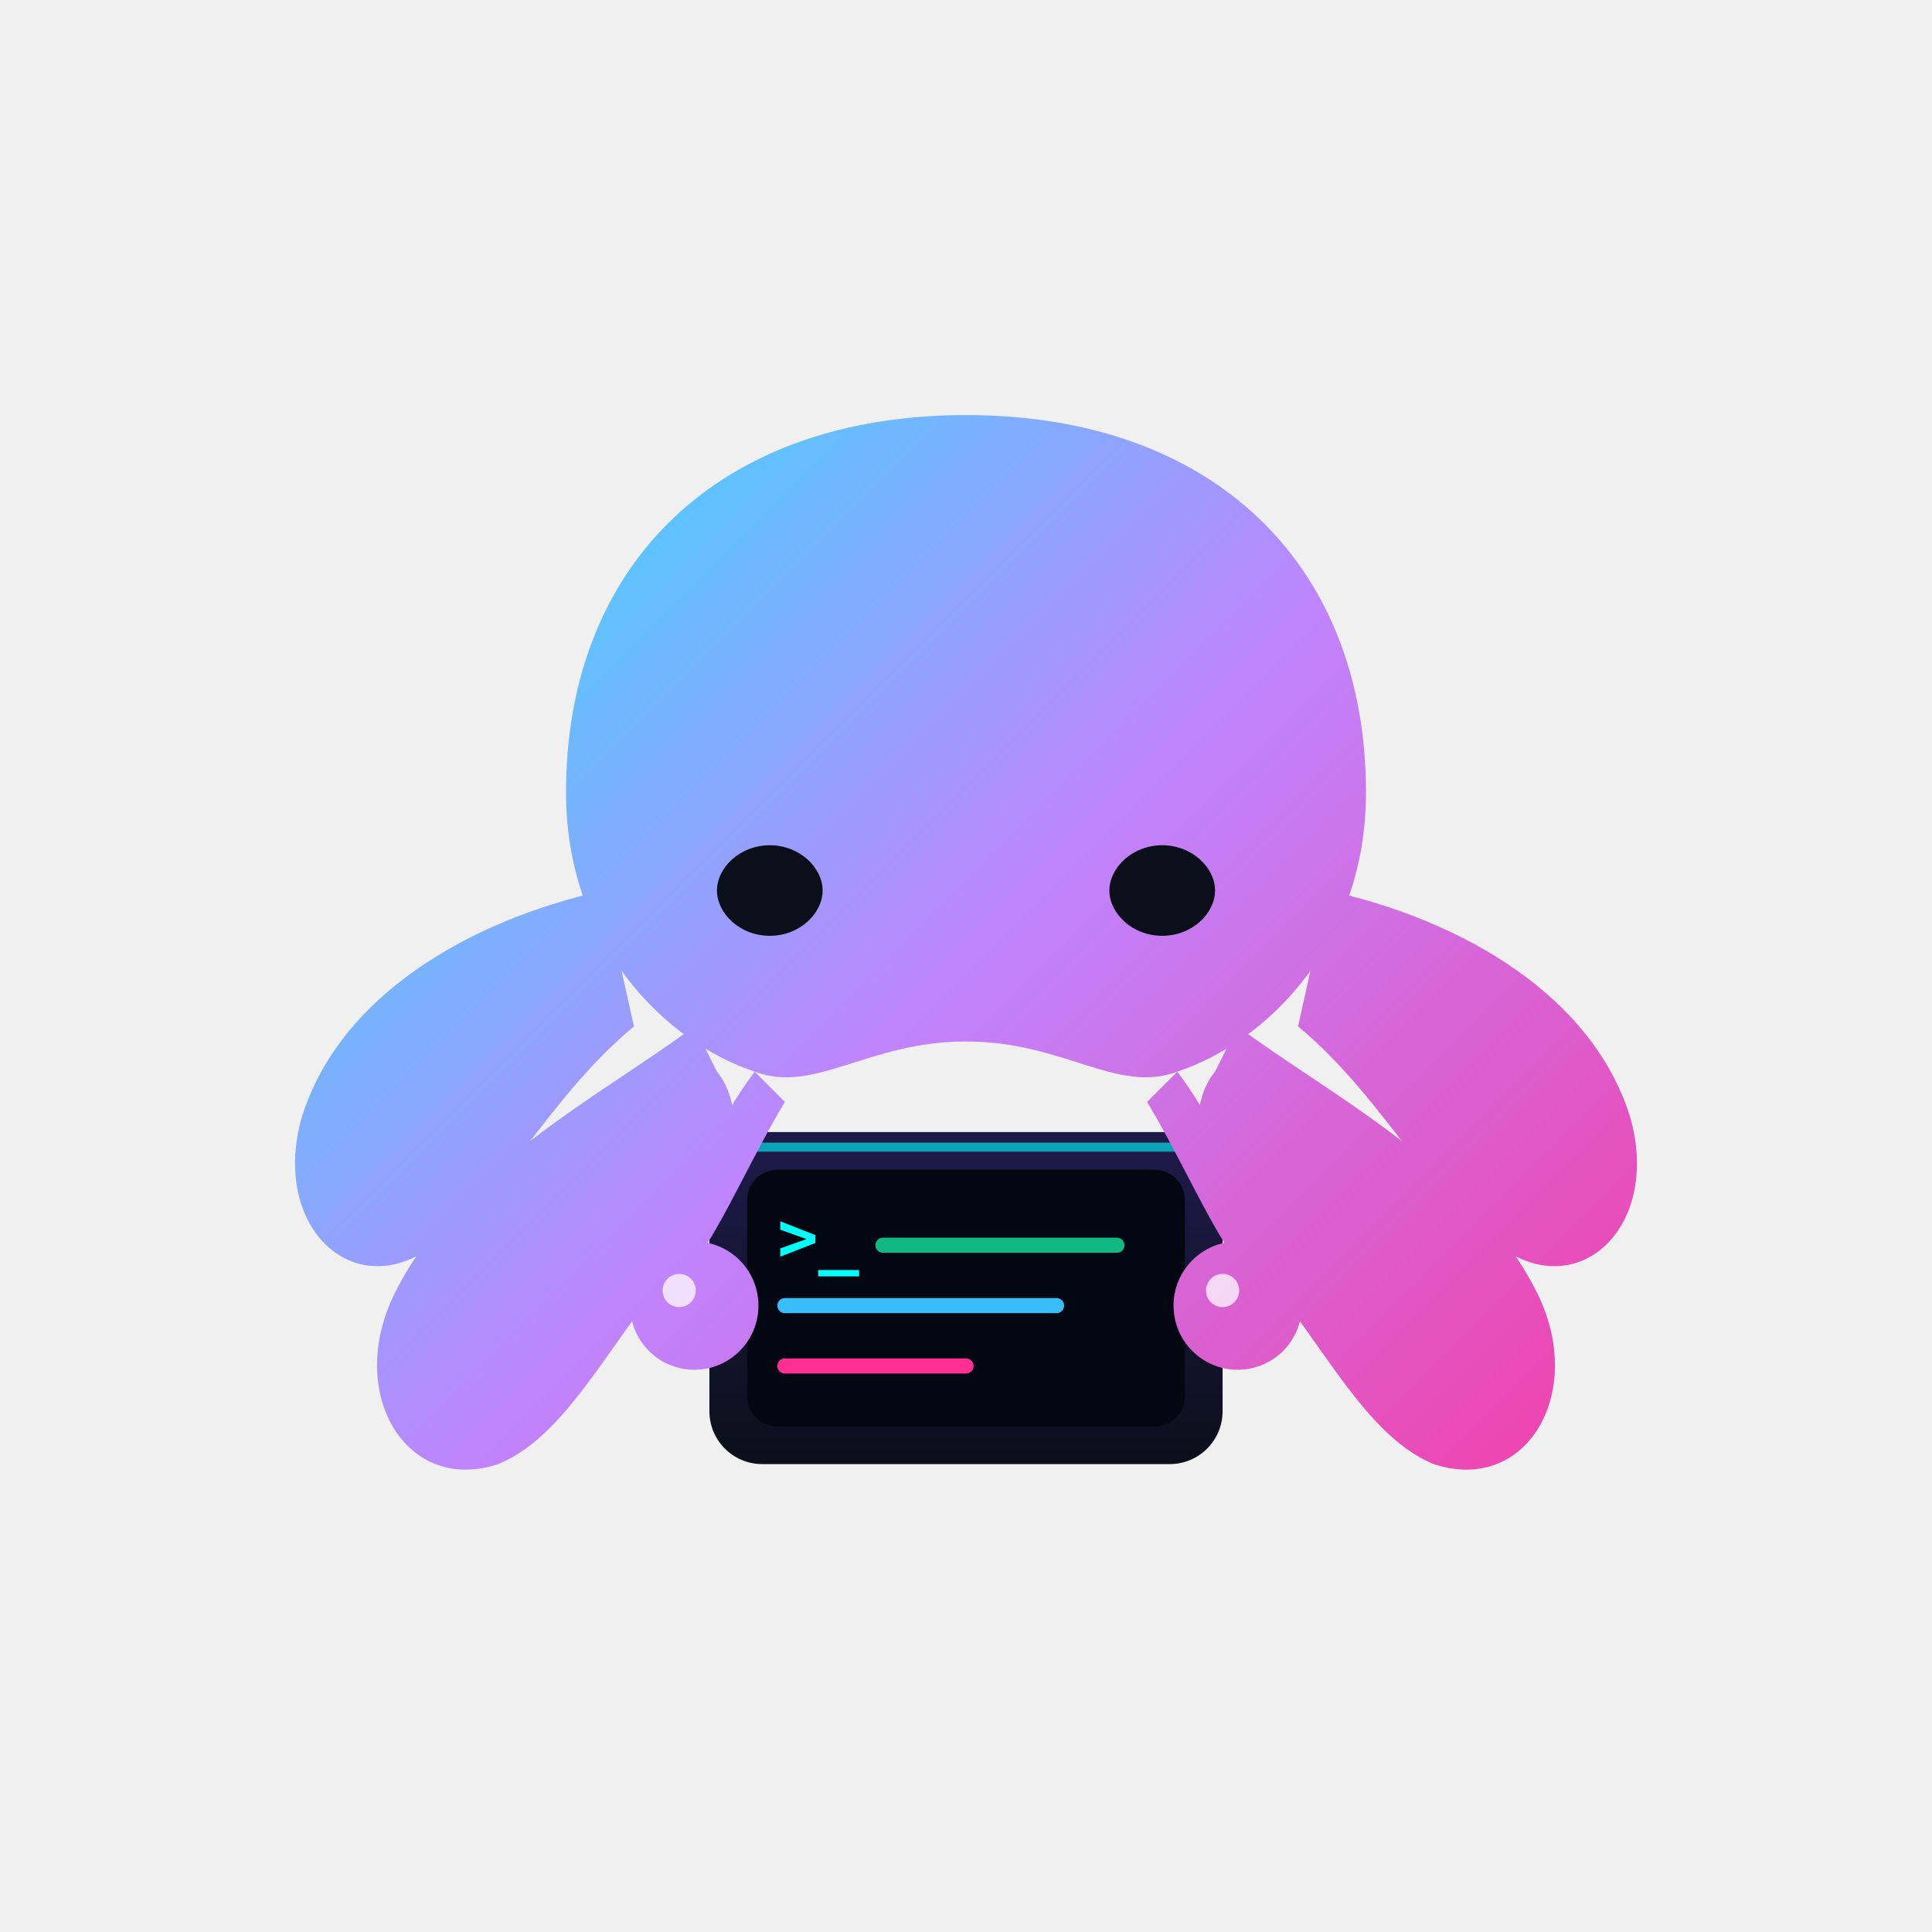
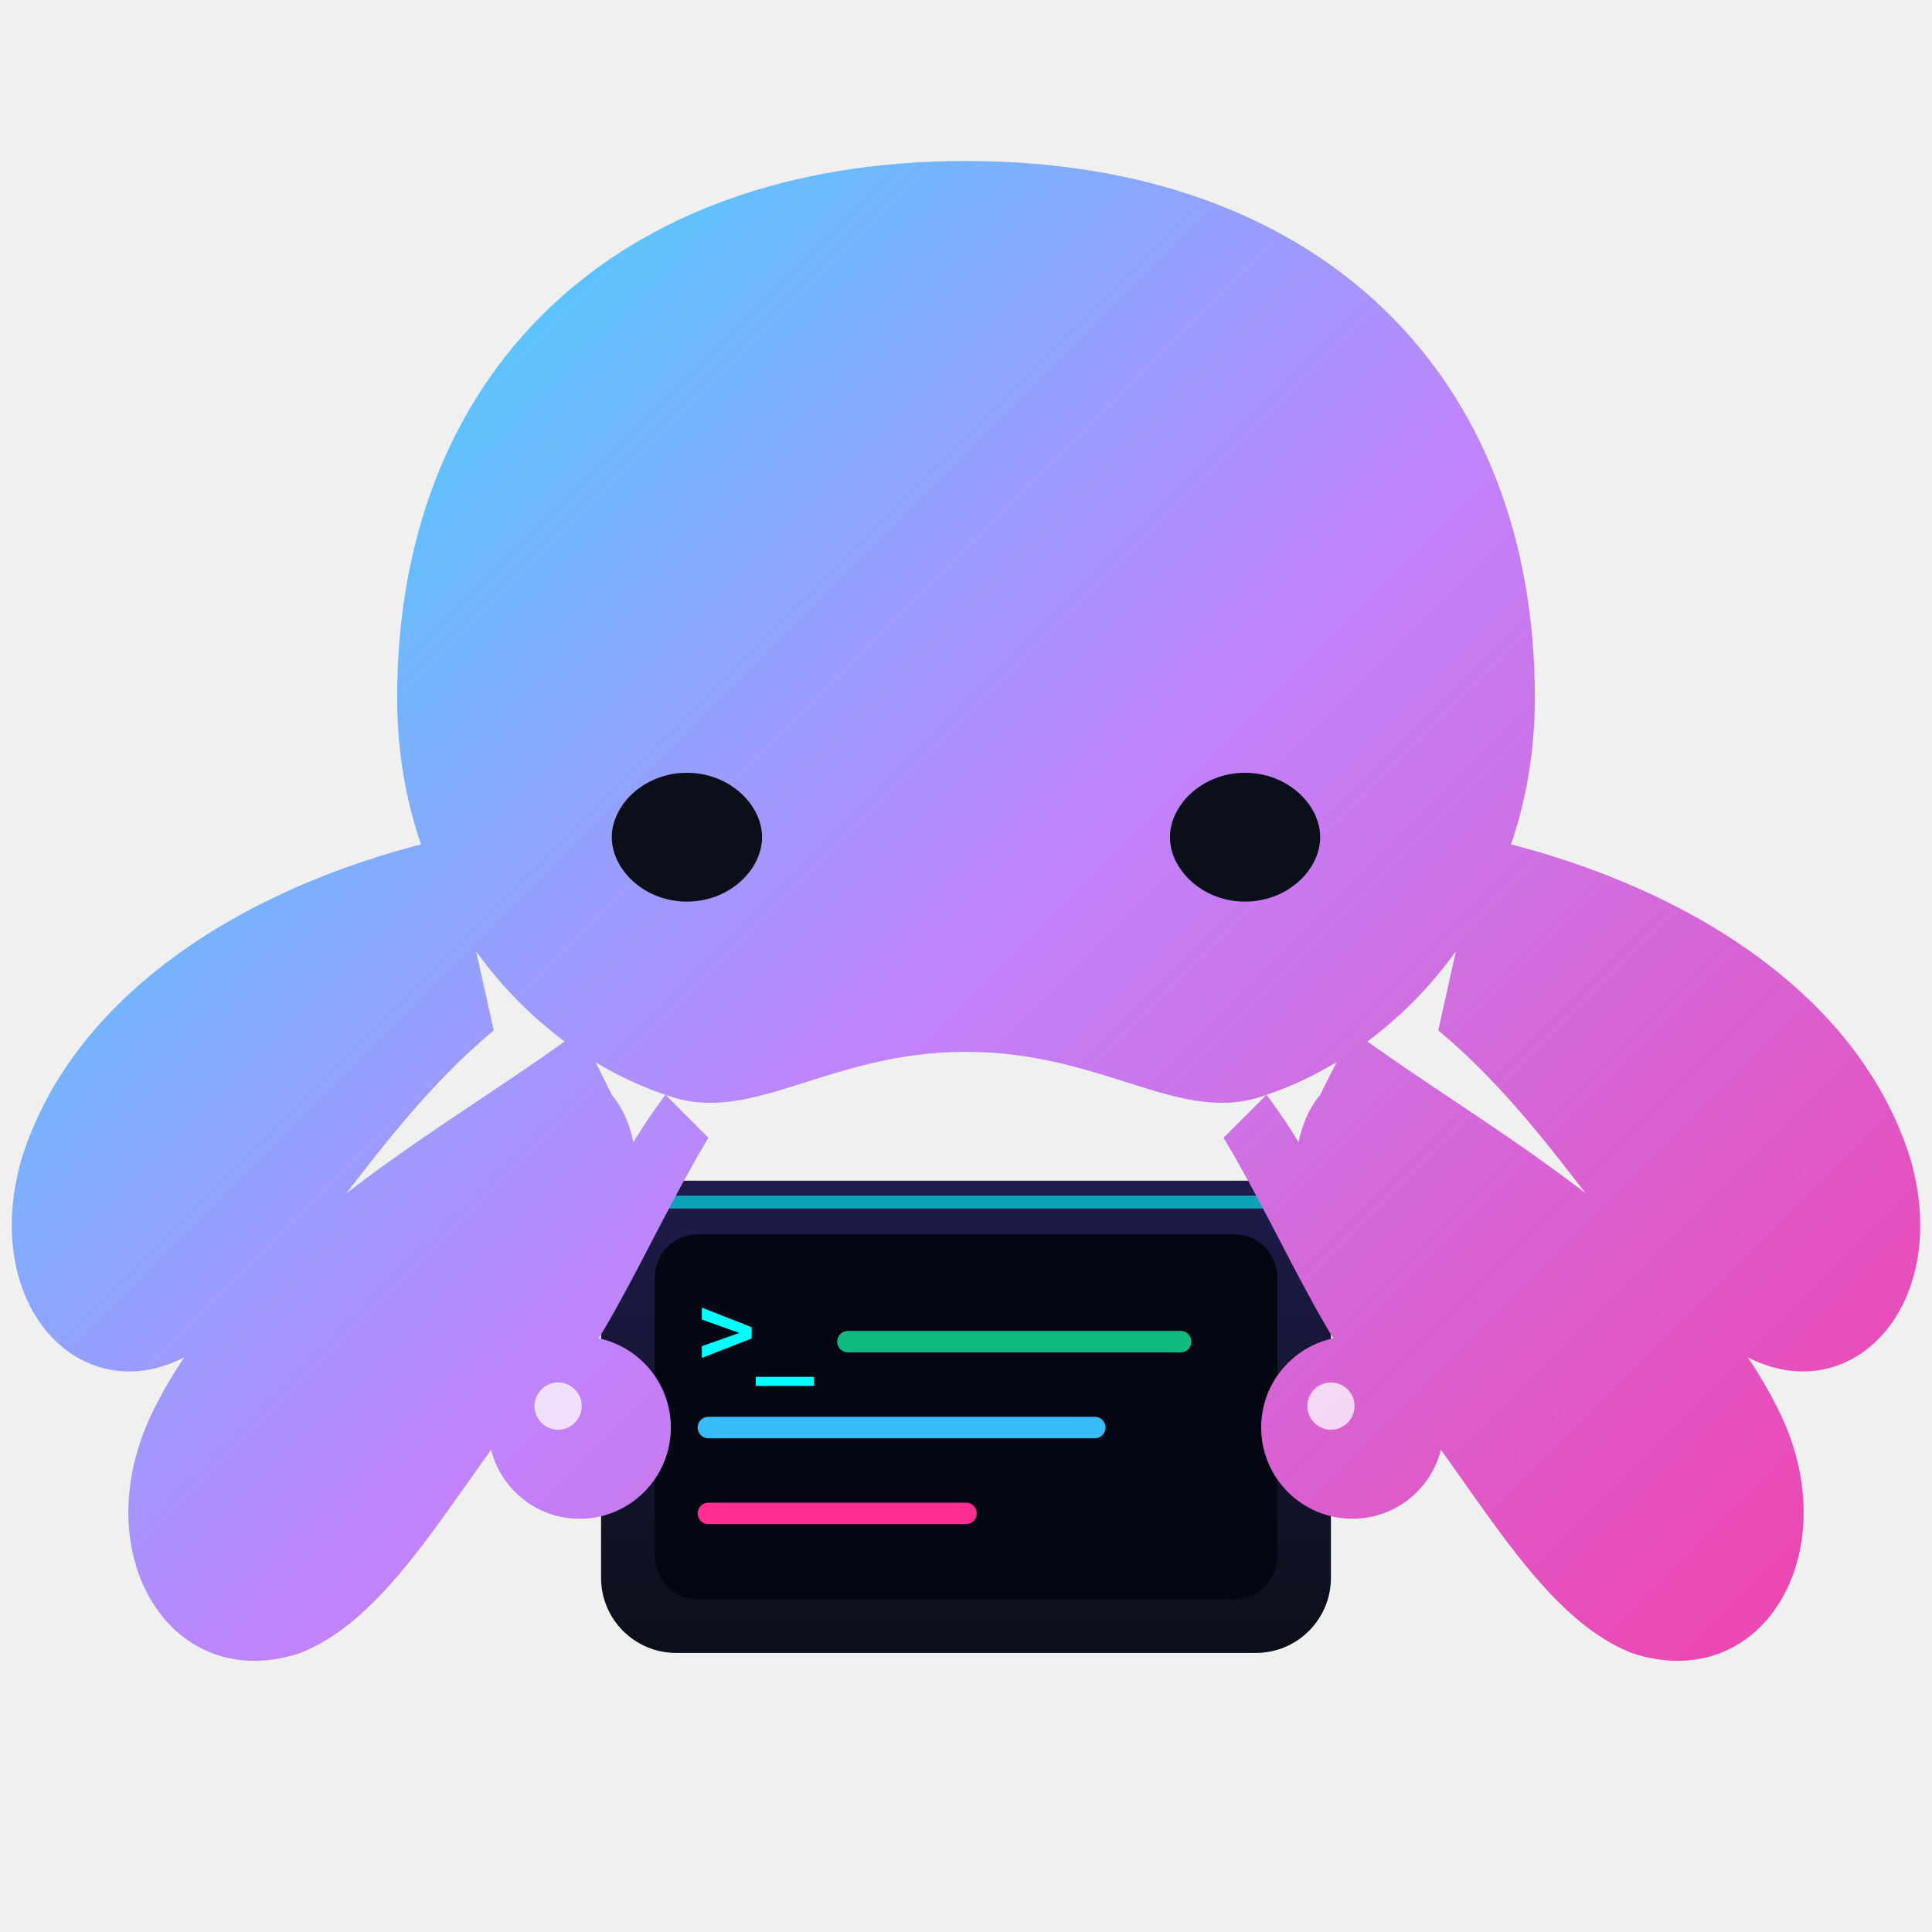
- <svg xmlns="http://www.w3.org/2000/svg" width="256" height="256" viewBox="0 0 256 256" fill="none">
+ <svg xmlns="http://www.w3.org/2000/svg" width="256" height="256" viewBox="38 40 180 180" fill="none">
  <defs>
    <linearGradient id="octoGradient" x1="32" y1="32" x2="224" y2="224" gradientUnits="userSpaceOnUse">
      <stop offset="0%" stop-color="#00FFFF" />
      <stop offset="50%" stop-color="#C084FC" />
      <stop offset="100%" stop-color="#FF2E93" />
    </linearGradient>
    <linearGradient id="termDarkGrad" x1="128" y1="150" x2="128" y2="194" gradientUnits="userSpaceOnUse">
      <stop offset="0%" stop-color="#1E1B4B" />
      <stop offset="100%" stop-color="#0B0F19" />
    </linearGradient>
  </defs>
  <g fill="url(#octoGradient)">
    <path d="M128 55 C95 55 75 75 75 105 C75 125 88 138 100 142 C108 145 115 138 128 138 C141 138 148 145 156 142 C168 138 181 125 181 105 C181 75 161 55 128 55 Z" />
    <path d="M102 112 C98 112 95 115 95 118 C95 121 98 124 102 124 C106 124 109 121 109 118 C109 115 106 112 102 112 Z" fill="#0B0F19" />
    <path d="M154 112 C150 112 147 115 147 118 C147 121 150 124 154 124 C158 124 161 121 161 118 C161 115 158 112 154 112 Z" fill="#0B0F19" />
    <path d="M92 136 C80 145 60 155 52 172 C46 185 54 198 66 194 C76 190 82 175 92 165 C96 161 100 148 95 142 Z" />
    <path d="M80 118 C62 122 45 132 40 148 C36 162 46 172 56 166 C66 160 72 146 84 136 Z" />
    <path d="M164 136 C176 145 196 155 204 172 C210 185 202 198 190 194 C180 190 174 175 164 165 C160 161 156 148 161 142 Z" />
    <path d="M176 118 C194 122 211 132 216 148 C220 162 210 172 200 166 C190 160 184 146 172 136 Z" />
  </g>
  <g>
    <rect x="94" y="150" width="68" height="44" rx="7" fill="url(#termDarkGrad)" />
    <path d="M100 152 H156" stroke="#00FFFF" stroke-width="1.2" stroke-linecap="round" opacity="0.6" />
    <rect x="99" y="155" width="58" height="34" rx="4" fill="#030712" />
    <text x="103" y="167" font-family="monospace, Consolas, sans-serif" font-weight="900" font-size="9" fill="#00FFFF">&gt;_</text>
    <line x1="117" y1="165" x2="148" y2="165" stroke="#10B981" stroke-width="2" stroke-linecap="round" />
    <line x1="104" y1="173" x2="140" y2="173" stroke="#38BDF8" stroke-width="2" stroke-linecap="round" />
    <line x1="104" y1="181" x2="128" y2="181" stroke="#FF2E93" stroke-width="2" stroke-linecap="round" />
  </g>
  <g fill="url(#octoGradient)">
    <path d="M100 142 C94 150 90 160 88 171 C93 169 98 156 104 146 Z" />
    <path d="M156 142 C162 150 166 160 168 171 C163 169 158 156 152 146 Z" />
  </g>
  <g>
    <circle cx="92" cy="173" r="8.5" fill="url(#octoGradient)" />
    <circle cx="90" cy="171" r="2.2" fill="#FFFFFF" opacity="0.75" />
    <circle cx="164" cy="173" r="8.5" fill="url(#octoGradient)" />
    <circle cx="162" cy="171" r="2.2" fill="#FFFFFF" opacity="0.75" />
  </g>
</svg>
